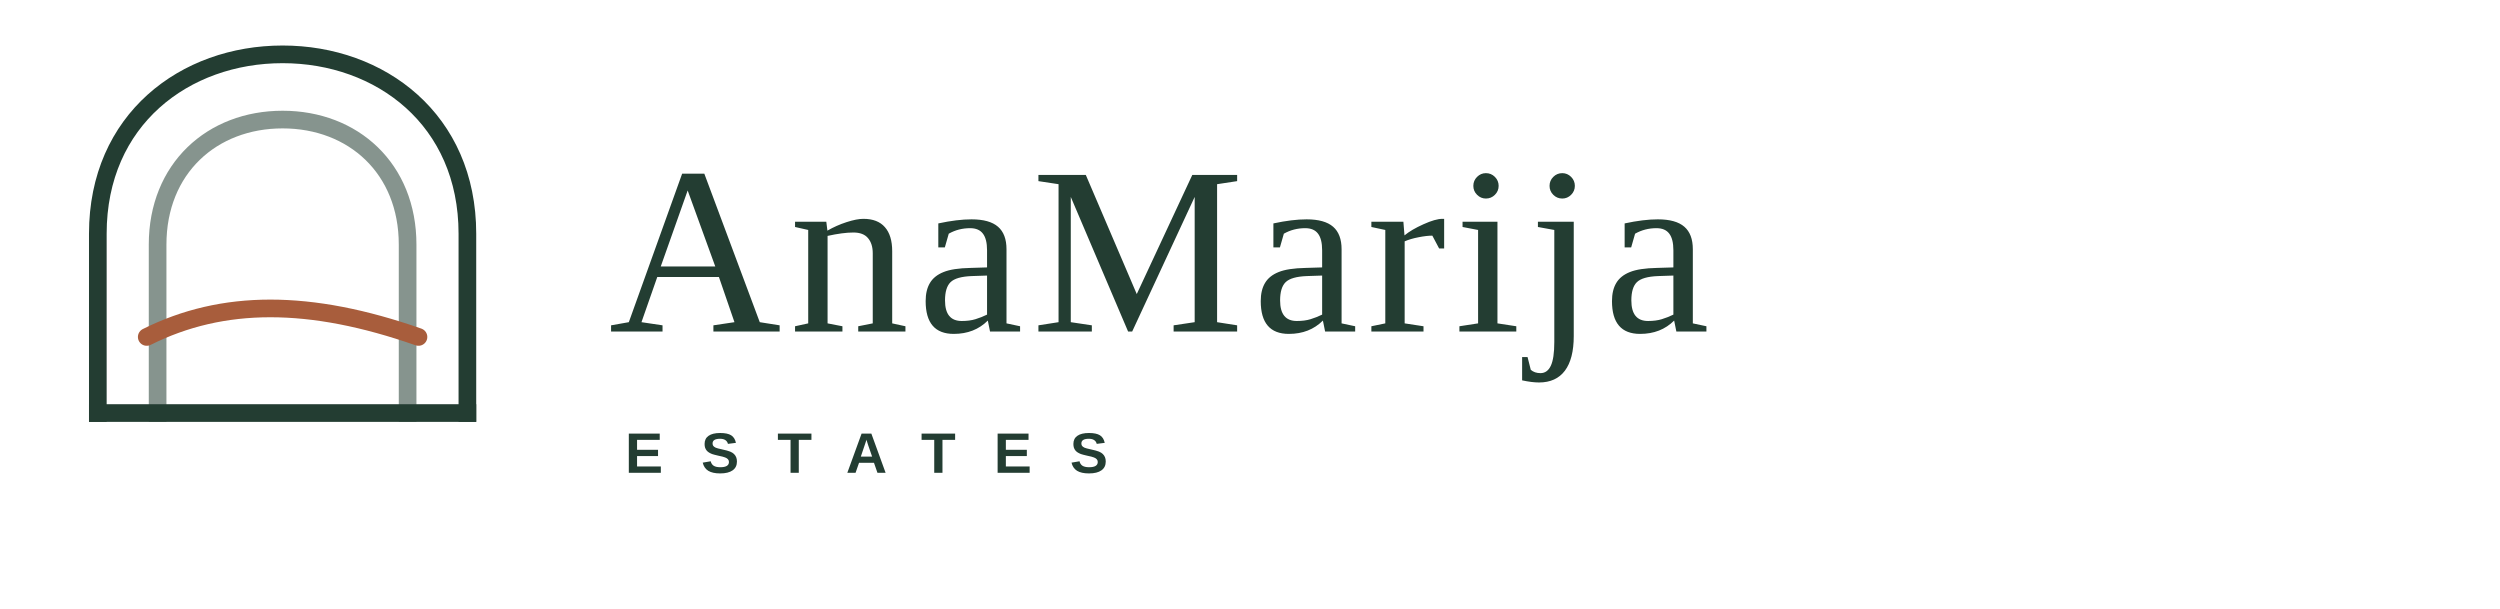
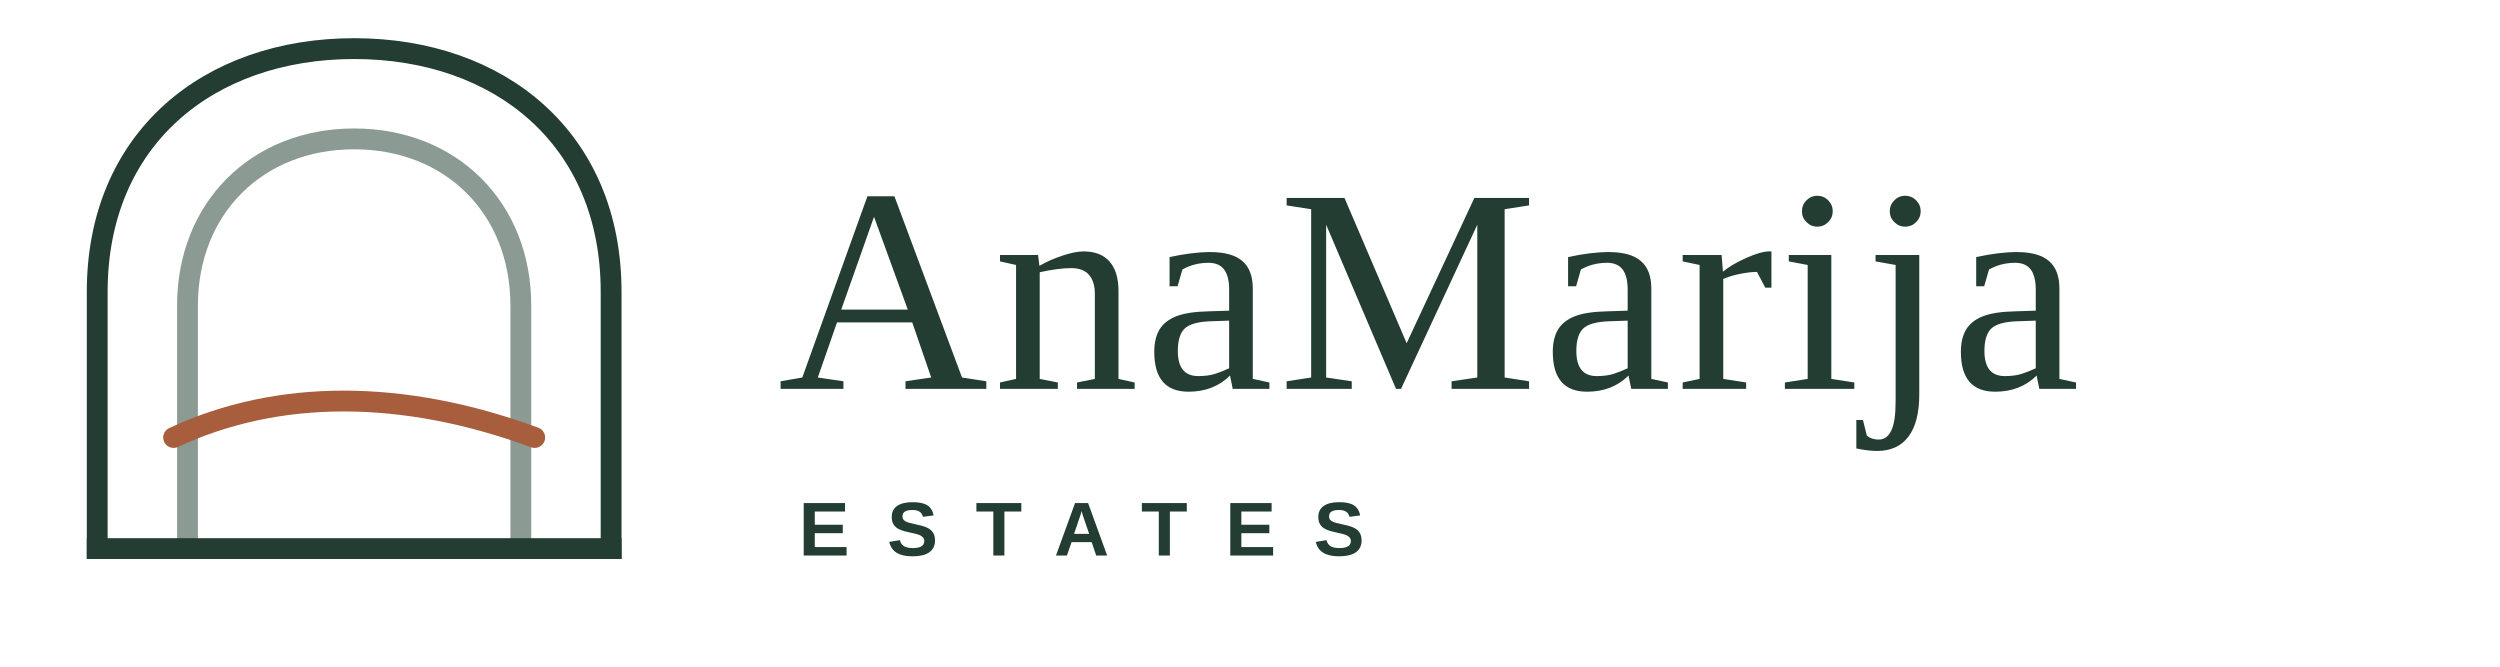
- <svg xmlns="http://www.w3.org/2000/svg" viewBox="0 0 460 112" role="img" aria-labelledby="title desc">
-   <g fill="none" stroke="#233D32" stroke-width="3.25" stroke-linecap="square">
-     <path d="M18 76V43C18 22 34 10 52 10s34 12 34 33v33" />
-     <path d="M29 76V45c0-14 10-23 23-23s23 9 23 23v31" opacity=".55" />
-     <path d="M18 76h68" />
+ <svg xmlns="http://www.w3.org/2000/svg" viewBox="0 0 360 96" role="img" aria-labelledby="title desc">
+   <g fill="none" stroke="#233D32" stroke-width="3" stroke-linecap="square" stroke-linejoin="miter">
+     <path d="M14 79V42C14 20 30 7 51 7s37 13 37 35v37" />
+     <path d="M27 79V44c0-14 10-24 24-24s24 10 24 24v35" opacity=".52" />
+     <path d="M14 79h74" />
  </g>
-   <path d="M27 62c14-7 30-7 50 0" fill="none" stroke="#A85D3C" stroke-width="3.25" stroke-linecap="round" />
-   <text x="112" y="61" fill="#233D32" font-family="Georgia, 'Times New Roman', serif" font-size="44" font-weight="500" letter-spacing="1.5">AnaMarija</text>
-   <text x="115" y="87" fill="#233D32" font-family="Arial, Helvetica, sans-serif" font-size="10.5" font-weight="700" letter-spacing="7">ESTATES</text>
+   <path d="M25 63c15-7 33-7 52 0" fill="none" stroke="#A85D3C" stroke-width="3" stroke-linecap="round" />
+   <g fill="#233D32" text-rendering="geometricPrecision">
+     <text x="112" y="56" font-family="Georgia, 'Times New Roman', serif" font-size="42" font-weight="500" letter-spacing=".7">AnaMarija</text>
+     <text x="115" y="80" font-family="Arial, Helvetica, sans-serif" font-size="11" font-weight="700" letter-spacing="5.4">ESTATES</text>
+   </g>
</svg>
